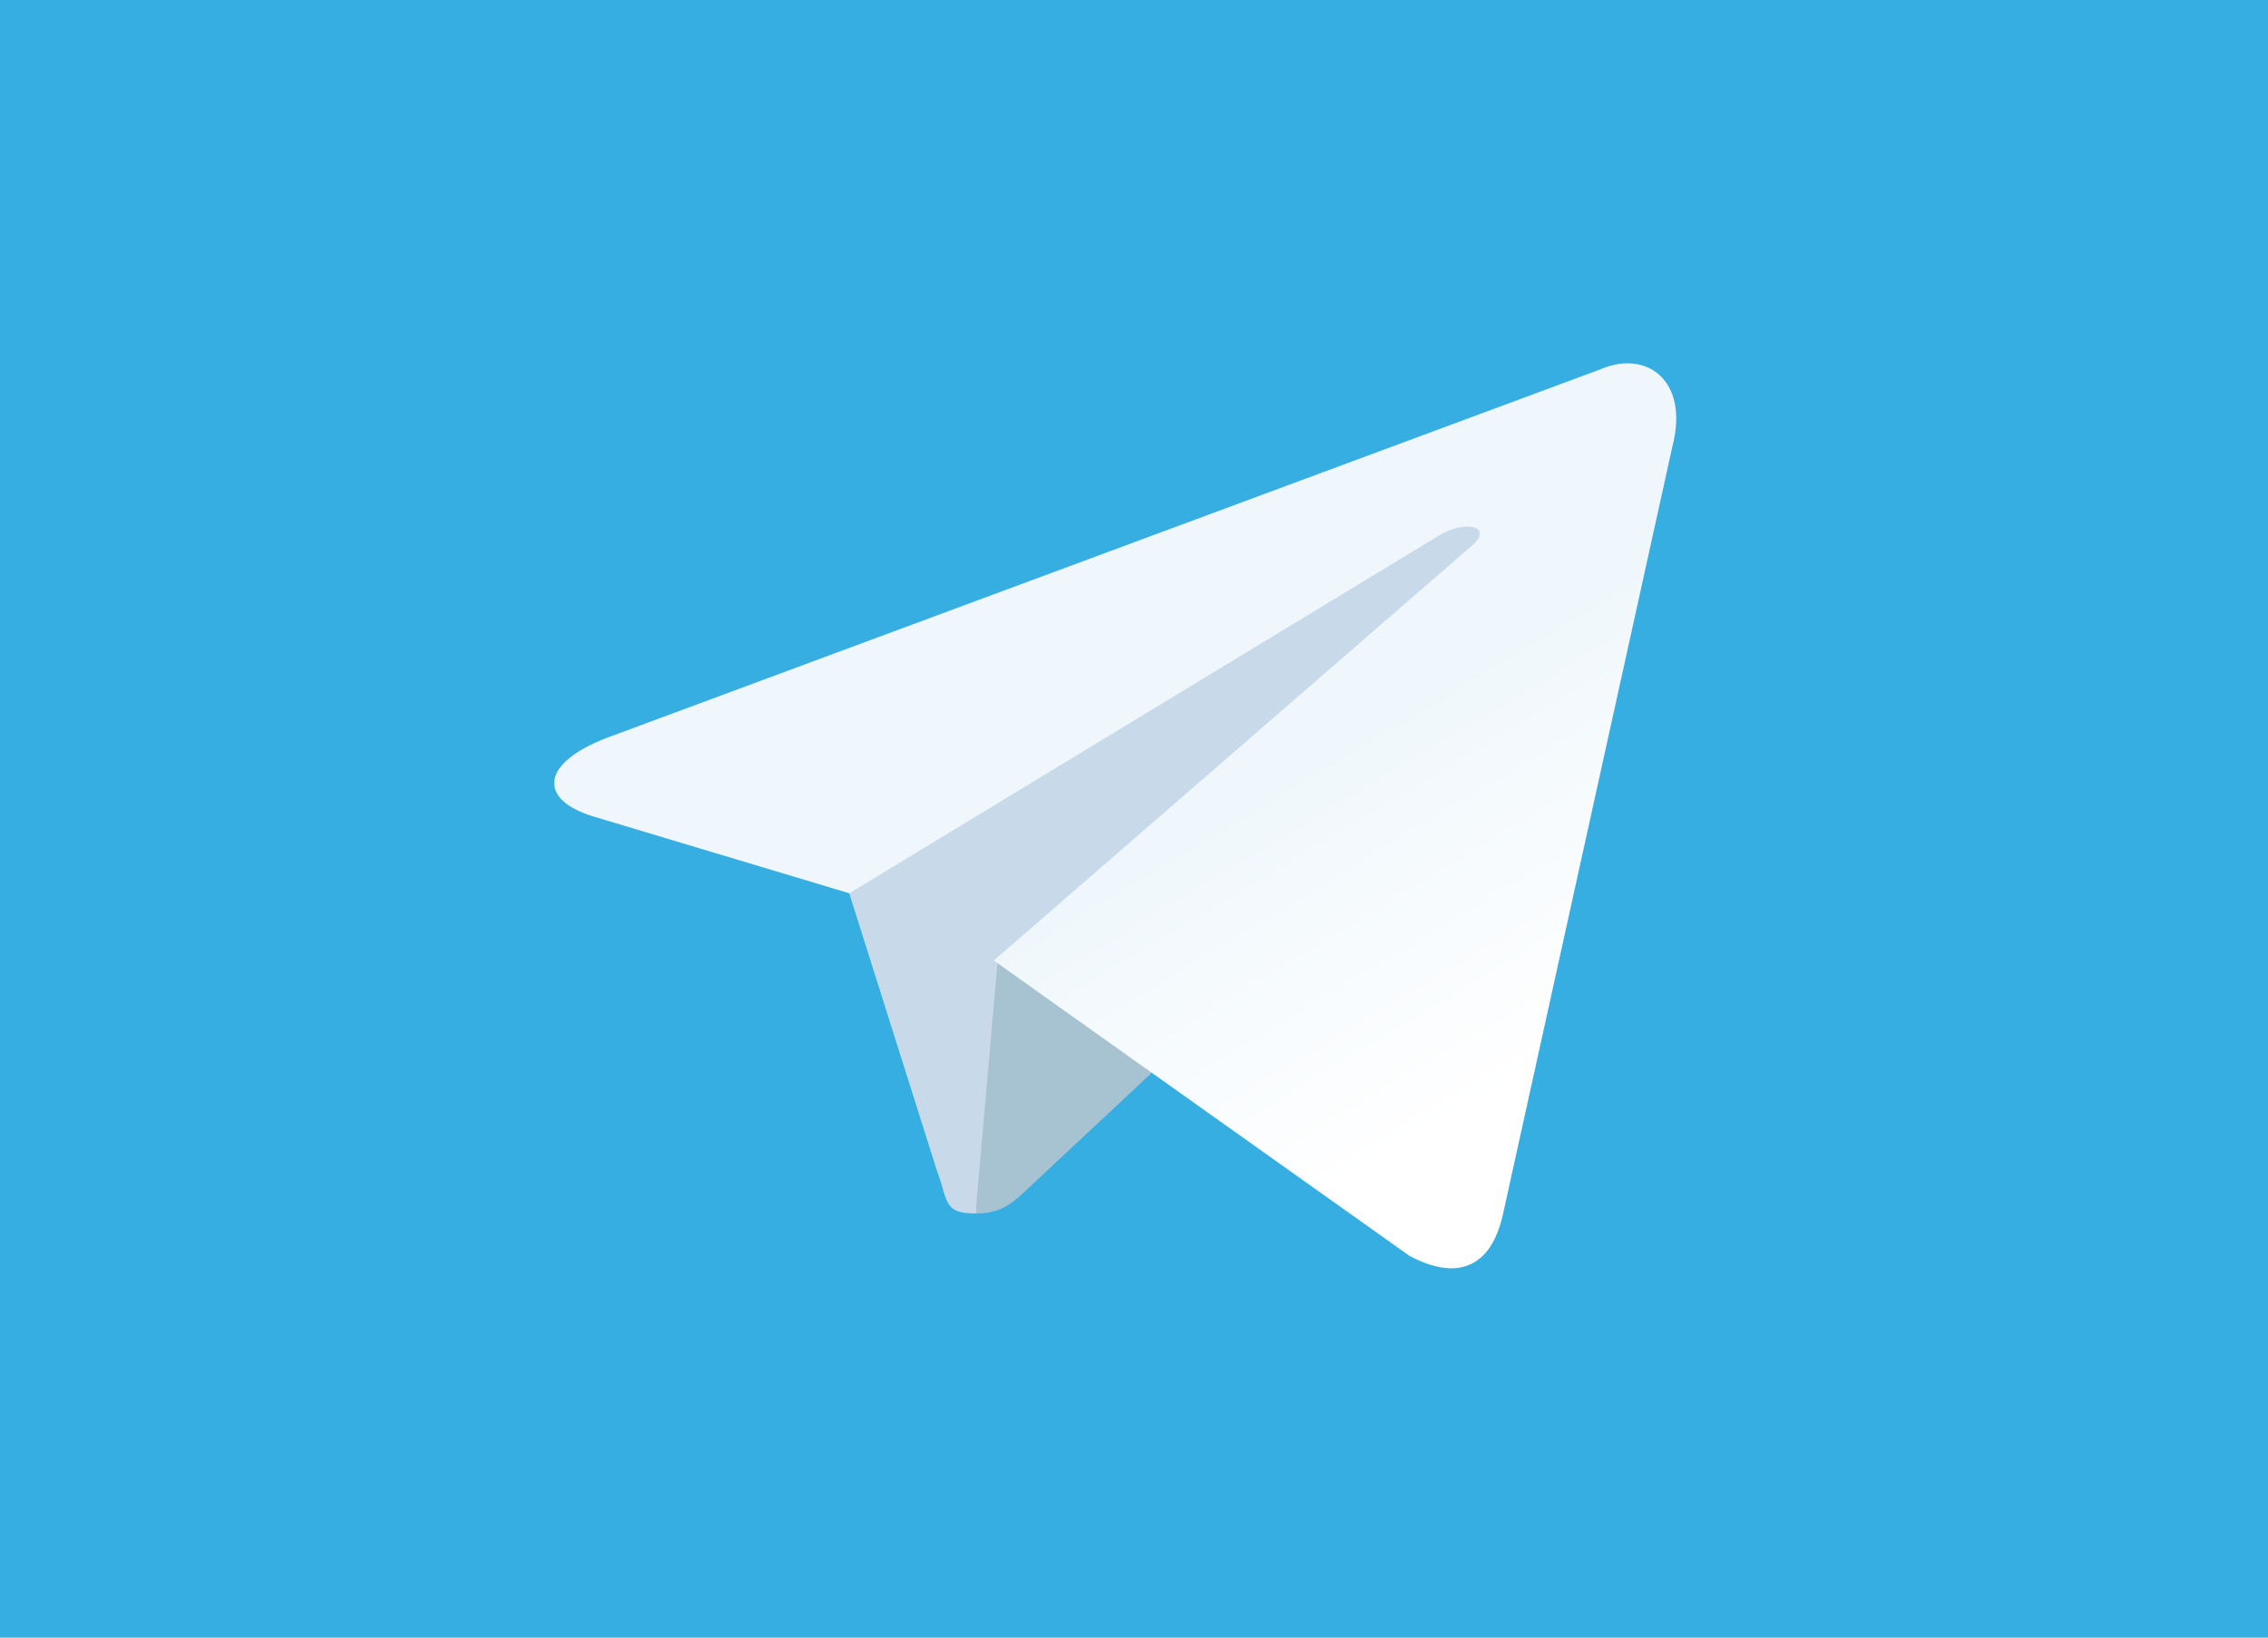
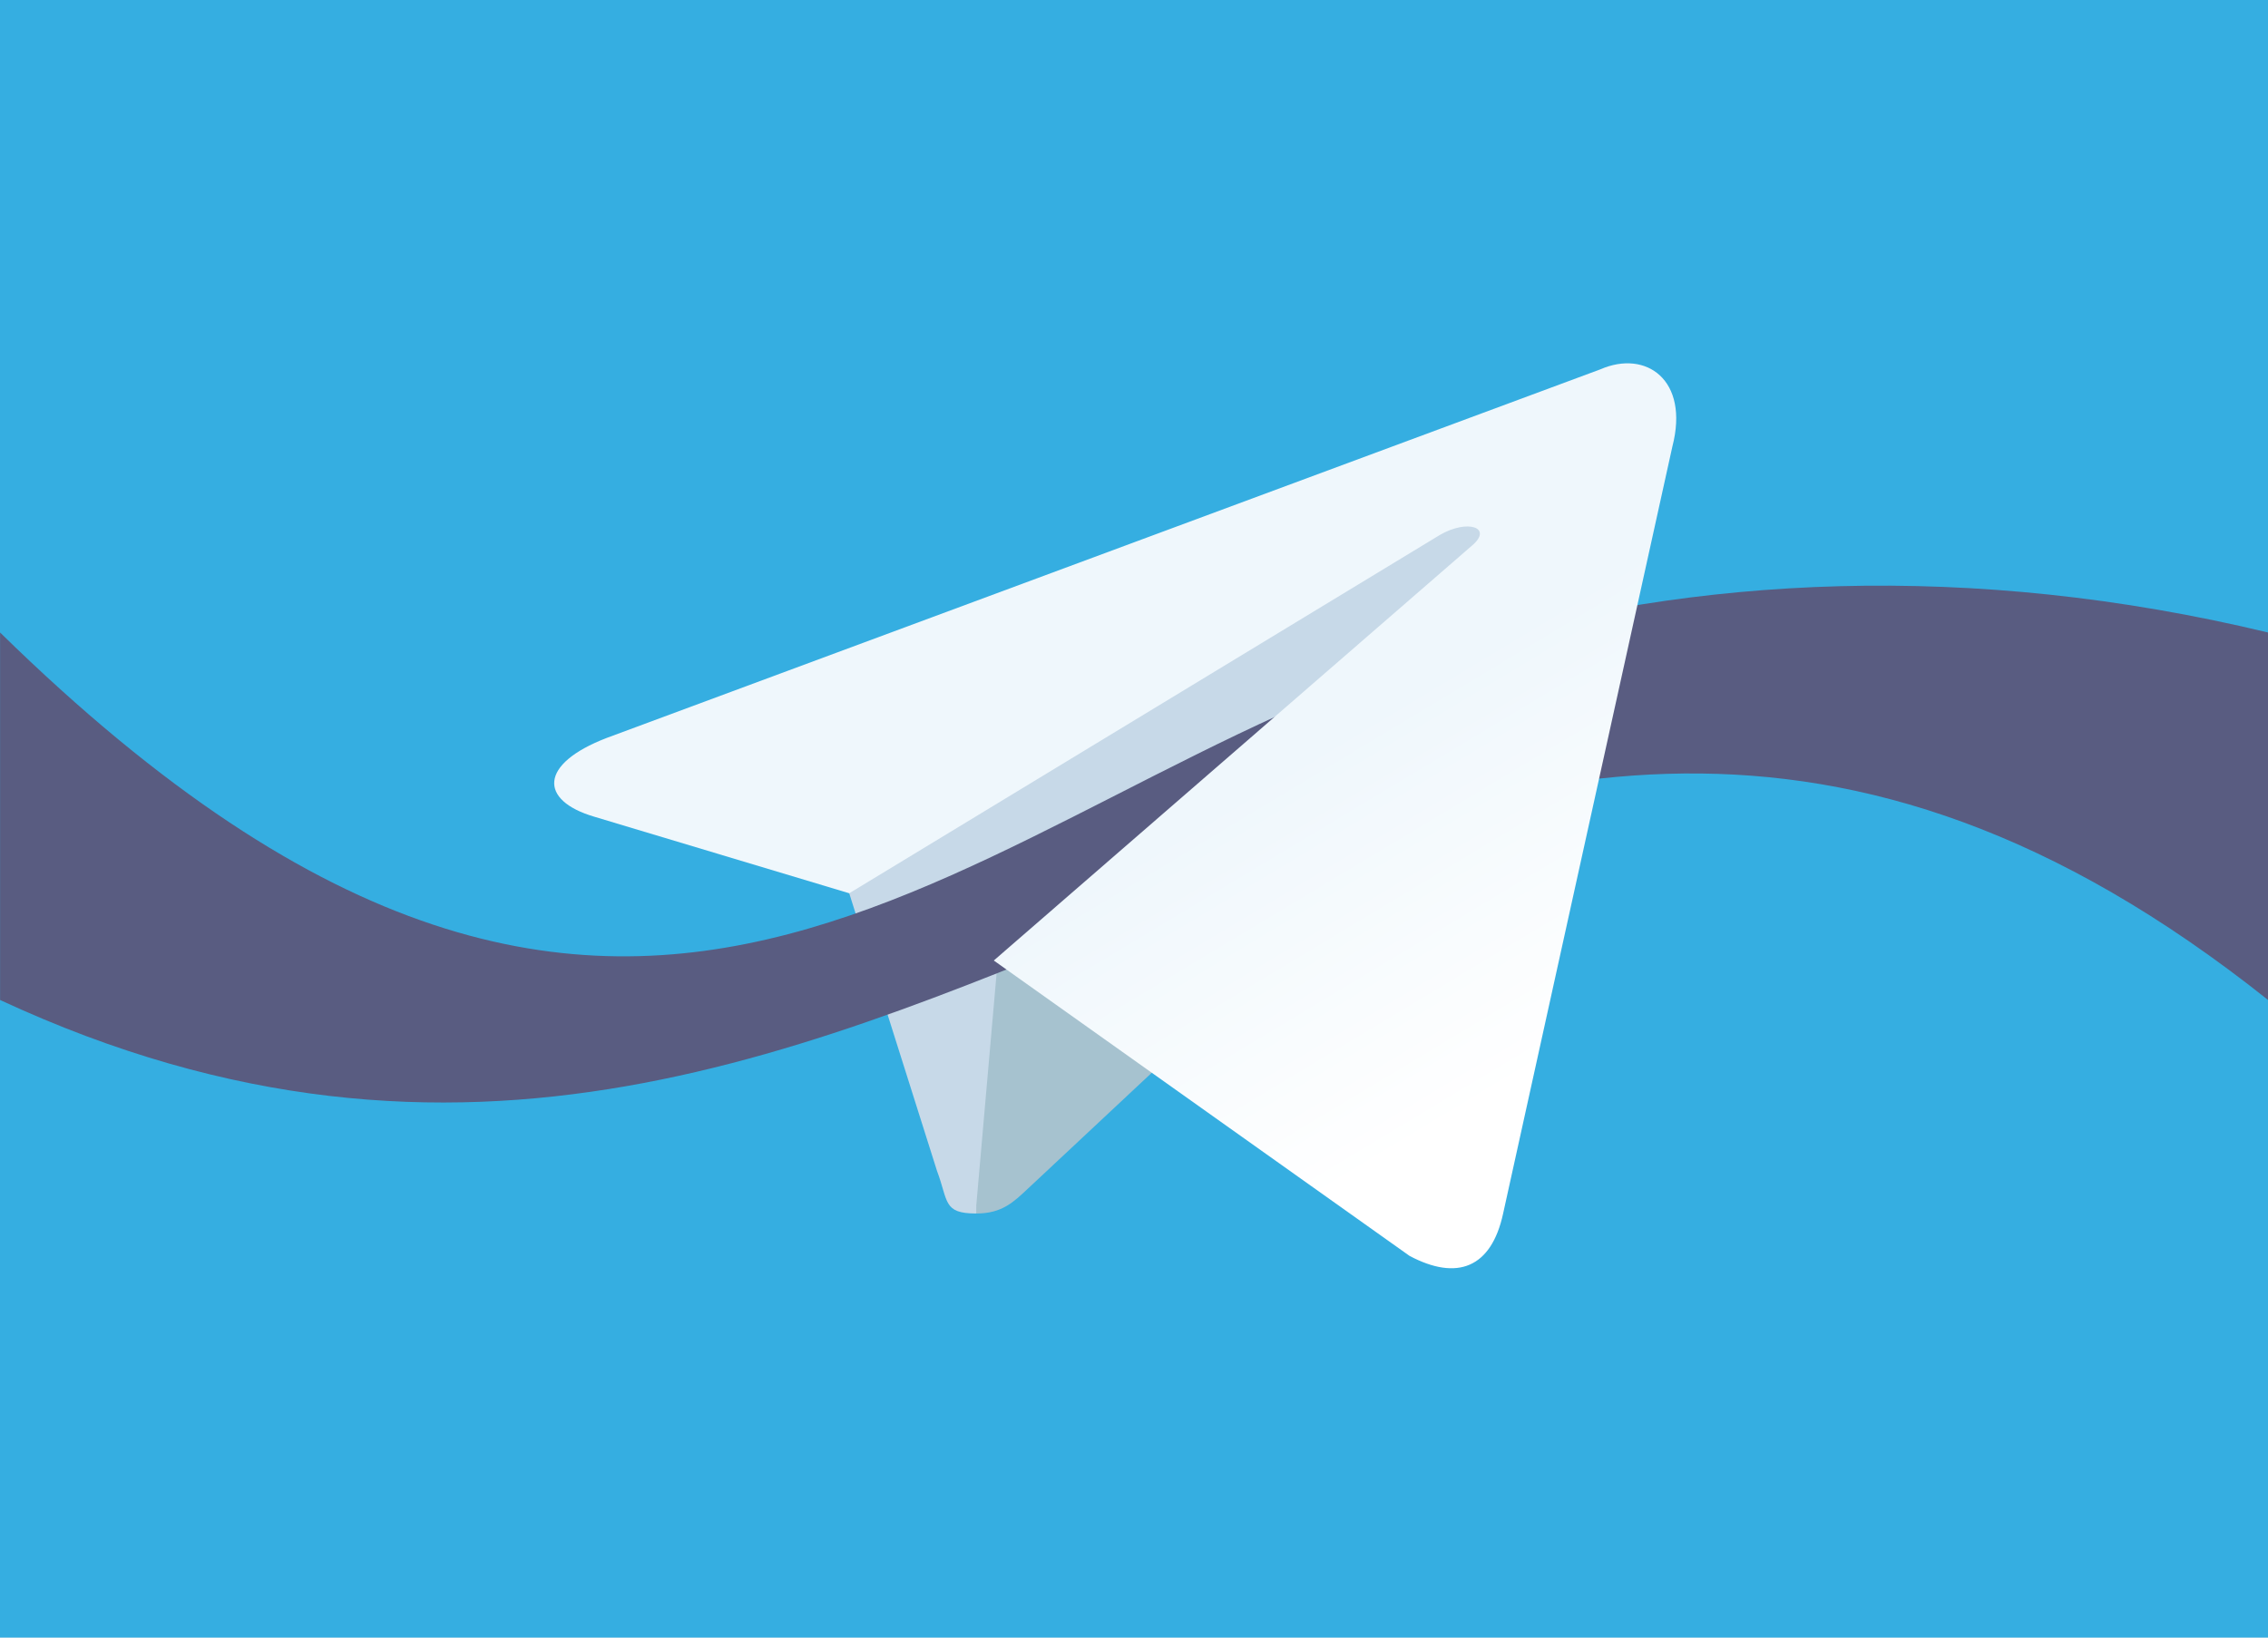
- <svg xmlns="http://www.w3.org/2000/svg" width="324px" height="234px" viewBox="0 0 324 234" version="1.1">
+ <svg xmlns="http://www.w3.org/2000/svg" width="324" height="234" viewBox="0 0 324 234">
  <defs>
-     <linearGradient id="linear0" gradientUnits="userSpaceOnUse" x1="135" y1="120" x2="160" y2="160" gradientTransform="matrix(1.228318,0,0,1.181484,19.08449,-33.36156)">
-       <stop offset="0" style="stop-color:rgb(93.725%,96.863%,98.824%);stop-opacity:1;" />
-       <stop offset="1" style="stop-color:rgb(100%,100%,100%);stop-opacity:1;" />
+     <linearGradient id="a" x1="135" x2="160" y1="120" y2="160" gradientTransform="matrix(1.22832 0 0 1.18148 19.08 -33.36)" gradientUnits="userSpaceOnUse">
+       <stop offset="0" stop-color="#eff7fc" />
+       <stop offset="1" stop-color="#fff" />
    </linearGradient>
  </defs>
-   <g id="surface1">
-     <rect x="0" y="0" width="324" height="234" style="fill:rgb(21.569%,68.235%,88.627%);fill-opacity:1;stroke:none;" />
-     <path style="fill:none;stroke-width:1.022;stroke-linecap:butt;stroke-linejoin:miter;stroke:rgb(100%,100%,100%);stroke-opacity:1;stroke-miterlimit:4;" d="M -0.944 -1.083 L 181.217 -1.083 L 181.217 130.605 L -0.944 130.605 Z M -0.944 -1.083 " transform="matrix(1.8,0,0,1.8,0,0)" />
-     <path style=" stroke:none;fill-rule:nonzero;fill:rgb(78.431%,85.49%,91.765%);fill-opacity:1;" d="M 139.461 173.398 C 134.684 173.398 135.496 171.664 133.848 167.289 L 119.797 122.836 L 206.766 70.57 L 216.918 73.121 L 208.484 95.352 Z M 139.461 173.398 " />
-     <path style=" stroke:none;fill-rule:nonzero;fill:rgb(65.49%,76.078%,81.961%);fill-opacity:1;" d="M 139.461 173.398 C 143.145 173.398 144.777 171.781 146.828 169.855 C 149.996 166.875 191.051 128.5 191.051 128.5 L 165.902 122.648 L 142.566 136.824 L 139.461 172.215 Z M 139.461 173.398 " />
-     <path style=" stroke:none;fill-rule:nonzero;fill:url(#linear0);" d="M 141.969 137.254 L 201.371 179.465 C 208.148 183.062 213.039 181.199 214.73 173.414 L 238.91 63.816 C 241.383 54.27 235.125 49.938 228.641 52.77 L 86.656 105.445 C 76.965 109.184 77.02 114.383 84.887 116.703 L 121.324 127.641 L 205.676 76.453 C 209.656 74.129 213.312 75.379 210.312 77.938 Z M 141.969 137.254 " />
-   </g>
+   <path fill="#35aee1" d="M0 0h324v234H0z" />
+   <path fill="none" stroke="#fff" stroke-width="1.84" d="M-1.7-1.95h327.9V235.1H-1.7Zm0 0" />
+   <path fill="#c7d9e8" d="M139.46 173.4c-4.78 0-3.96-1.74-5.61-6.11l-14.05-44.45 86.97-52.27 10.15 2.55-8.44 22.23zm0 0" />
+   <path fill="#a6c2cf" d="M139.46 173.4c3.68 0 5.32-1.62 7.37-3.54 3.17-2.99 44.22-41.36 44.22-41.36l-25.15-5.85-23.33 14.17-3.1 35.4zm0 0" />
+   <path fill="#595c81" d="M-1082.98-282.76c93.01 91.17 137.7 23.13 208.33 1.95 33.53-10.05 73.3-12.15 115.67-1.95v52.51c-122.08-97.25-191.35 61.62-324 0zM.01 90.38c93.02 91.17 137.7 23.14 208.34 1.95 33.52-10.05 73.29-12.15 115.66-1.95v52.51c-122.07-97.25-191.34 61.62-324 0z" paint-order="markers fill stroke" />
+   <path fill="url(#a)" d="m141.97 137.25 59.4 42.21c6.78 3.6 11.67 1.74 13.36-6.05l24.18-109.6c2.47-9.54-3.78-13.87-10.27-11.04L86.66 105.45c-9.7 3.73-9.64 8.93-1.77 11.25l36.43 10.94 84.36-51.19c3.98-2.32 7.63-1.07 4.63 1.49zm0 0" />
</svg>
